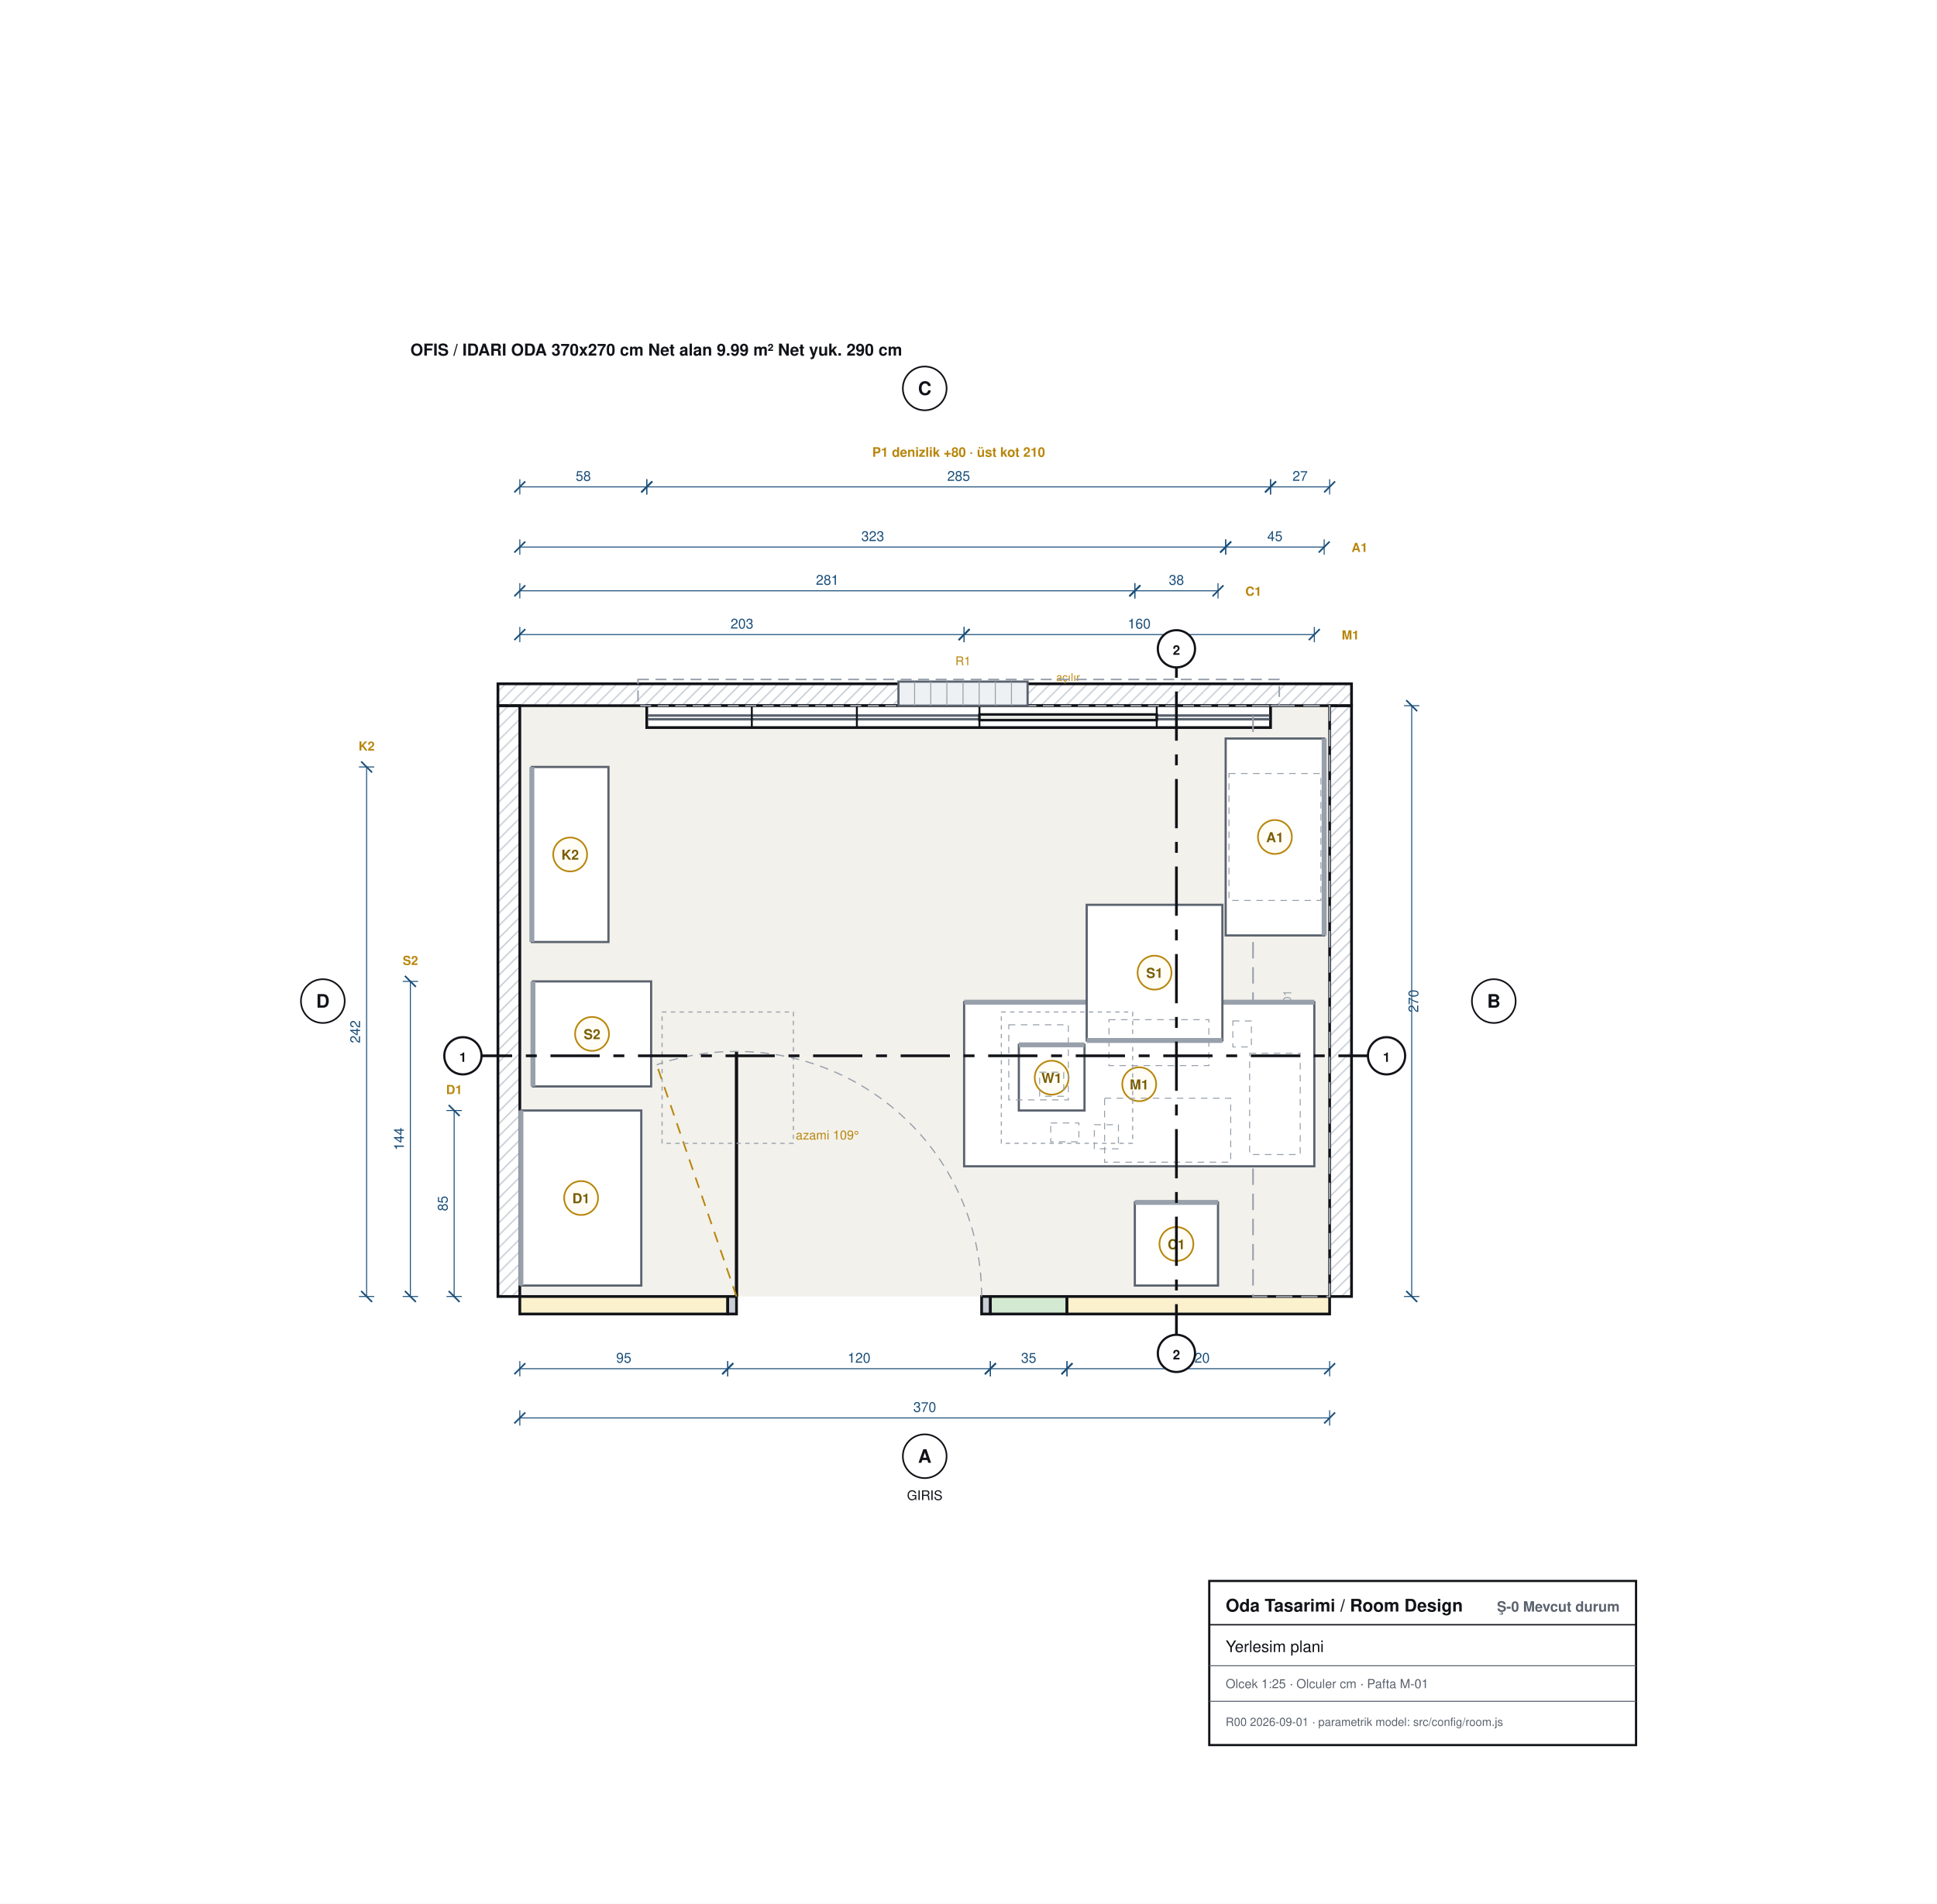
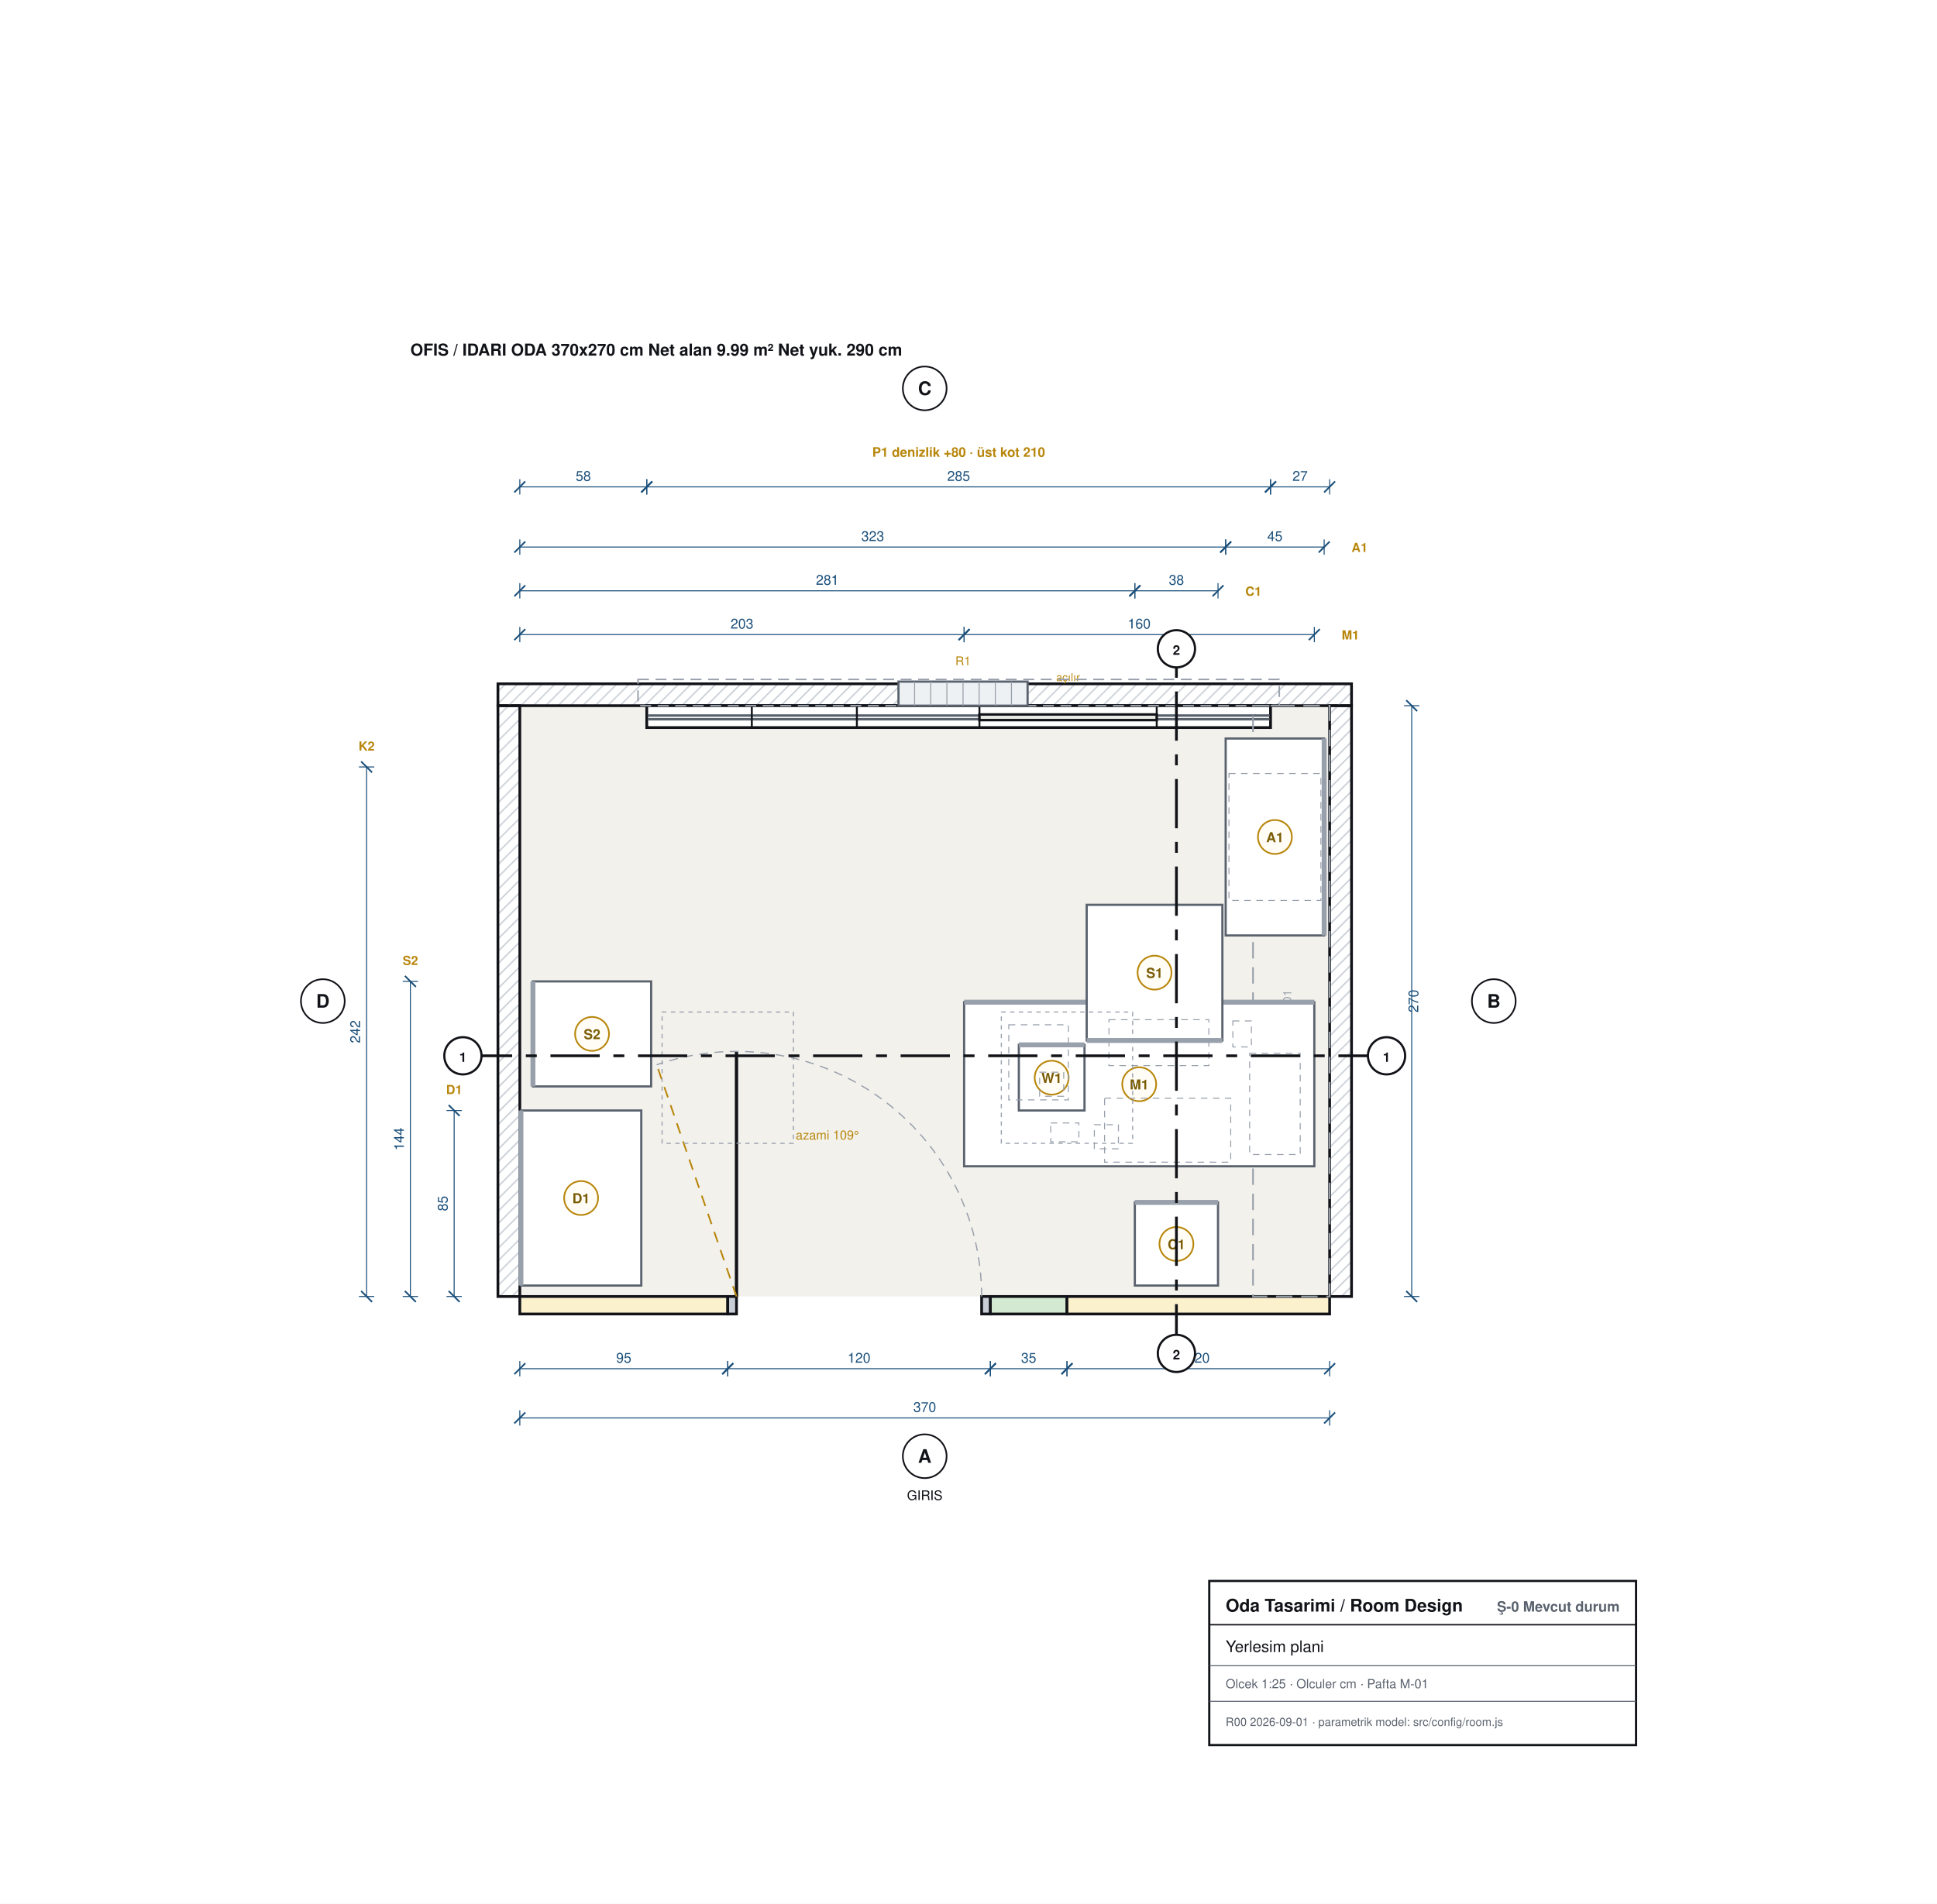
<svg xmlns="http://www.w3.org/2000/svg" width="354mm" height="348mm" viewBox="0 0 354 348" font-family="Helvetica,Arial,sans-serif">
  <rect width="354" height="348" fill="#ffffff" />
  <rect x="95.00" y="129.00" width="148.00" height="108.00" fill="#f3f1ec" stroke="none" stroke-width="0" />
  <defs>
    <pattern id="h" width="1.6" height="1.6" patternTransform="rotate(45)" patternUnits="userSpaceOnUse">
      <line x1="0" y1="0" x2="0" y2="1.6" stroke="#c9ced6" stroke-width="0.5" />
    </pattern>
  </defs>
  <rect x="91.00" y="129.00" width="4.00" height="108.00" fill="url(#h)" stroke="#111318" stroke-width="0.5" />
  <rect x="243.00" y="129.00" width="4.00" height="108.00" fill="url(#h)" stroke="#111318" stroke-width="0.5" />
  <rect x="91.00" y="125.00" width="156.00" height="4.00" fill="url(#h)" stroke="#111318" stroke-width="0.5" />
  <rect x="95.00" y="237.00" width="38.00" height="3.20" fill="#fcf1cd" stroke="#111318" stroke-width="0.5" />
  <rect x="133.00" y="237.00" width="1.60" height="3.20" fill="#c9ced6" stroke="#111318" stroke-width="0.5" />
  <rect x="179.40" y="237.00" width="1.60" height="3.20" fill="#c9ced6" stroke="#111318" stroke-width="0.5" />
  <line x1="134.60" y1="237.00" x2="134.60" y2="192.20" stroke="#111318" stroke-width="0.6" />
  <path d="M 179.40 237.00 A 44.80 44.80 0 0 0 120.01 194.64" fill="none" stroke="#98a0ab" stroke-width="0.22" stroke-dasharray="1.6 1.2" />
  <line x1="134.60" y1="237.00" x2="120.01" y2="194.64" stroke="#b8860b" stroke-width="0.3" stroke-dasharray="2 1.5" />
  <text x="151.20" y="208.30" font-size="2.3" fill="#b8860b" text-anchor="middle">azami 109°</text>
  <rect x="181.00" y="237.00" width="14.00" height="3.20" fill="#d4e9d1" stroke="#111318" stroke-width="0.5" />
  <rect x="195.00" y="237.00" width="48.00" height="3.20" fill="#fcf1cd" stroke="#111318" stroke-width="0.5" />
  <rect x="118.20" y="129.00" width="114.00" height="4.00" fill="#ffffff" stroke="#111318" stroke-width="0.5" />
  <line x1="118.20" y1="130.80" x2="232.20" y2="130.80" stroke="#5a626e" stroke-width="0.45" />
  <line x1="118.20" y1="131.48" x2="232.20" y2="131.48" stroke="#5a626e" stroke-width="0.45" />
  <line x1="118.20" y1="129.00" x2="118.20" y2="133.00" stroke="#111318" stroke-width="0.35" />
  <line x1="137.40" y1="129.00" x2="137.40" y2="133.00" stroke="#111318" stroke-width="0.35" />
  <line x1="156.60" y1="129.00" x2="156.60" y2="133.00" stroke="#111318" stroke-width="0.35" />
  <line x1="179.00" y1="129.00" x2="179.00" y2="133.00" stroke="#111318" stroke-width="0.35" />
  <rect x="179.00" y="130.60" width="32.40" height="1.04" fill="#e8e8e6" stroke="#111318" stroke-width="0.45" />
  <text x="195.20" y="124.50" font-size="2" fill="#b8860b" text-anchor="middle">açılır</text>
  <line x1="211.40" y1="129.00" x2="211.40" y2="133.00" stroke="#111318" stroke-width="0.35" />
  <line x1="232.20" y1="129.00" x2="232.20" y2="133.00" stroke="#111318" stroke-width="0.35" />
  <rect x="116.60" y="124.20" width="117.20" height="4.80" fill="none" stroke="#98a0ab" stroke-width="0.28" stroke-dasharray="2 1.2" />
  <line x1="95.00" y1="87.60" x2="95.00" y2="90.40" stroke="#1b4f7a" stroke-width="0.18" />
  <line x1="118.20" y1="87.60" x2="118.20" y2="90.40" stroke="#1b4f7a" stroke-width="0.18" />
  <line x1="95.00" y1="89.00" x2="118.20" y2="89.00" stroke="#1b4f7a" stroke-width="0.18" />
  <line x1="94.00" y1="90.00" x2="96.00" y2="88.00" stroke="#1b4f7a" stroke-width="0.3" />
  <line x1="117.20" y1="90.00" x2="119.20" y2="88.00" stroke="#1b4f7a" stroke-width="0.3" />
  <text x="106.60" y="87.90" font-size="2.5" fill="#1b4f7a" text-anchor="middle">58</text>
  <line x1="118.20" y1="87.60" x2="118.20" y2="90.40" stroke="#1b4f7a" stroke-width="0.18" />
  <line x1="232.20" y1="87.60" x2="232.20" y2="90.40" stroke="#1b4f7a" stroke-width="0.18" />
  <line x1="118.20" y1="89.00" x2="232.20" y2="89.00" stroke="#1b4f7a" stroke-width="0.18" />
  <line x1="117.20" y1="90.00" x2="119.20" y2="88.00" stroke="#1b4f7a" stroke-width="0.3" />
  <line x1="231.20" y1="90.00" x2="233.20" y2="88.00" stroke="#1b4f7a" stroke-width="0.3" />
  <text x="175.20" y="87.90" font-size="2.5" fill="#1b4f7a" text-anchor="middle">285</text>
  <line x1="232.20" y1="87.60" x2="232.20" y2="90.40" stroke="#1b4f7a" stroke-width="0.18" />
  <line x1="243.00" y1="87.60" x2="243.00" y2="90.40" stroke="#1b4f7a" stroke-width="0.18" />
  <line x1="232.20" y1="89.00" x2="243.00" y2="89.00" stroke="#1b4f7a" stroke-width="0.18" />
  <line x1="231.20" y1="90.00" x2="233.20" y2="88.00" stroke="#1b4f7a" stroke-width="0.3" />
  <line x1="242.00" y1="90.00" x2="244.00" y2="88.00" stroke="#1b4f7a" stroke-width="0.3" />
  <text x="237.60" y="87.90" font-size="2.5" fill="#1b4f7a" text-anchor="middle">27</text>
  <text x="175.20" y="83.50" font-size="2.4" fill="#b8860b" text-anchor="middle" font-weight="700">P1  denizlik +80  ·  üst kot 210</text>
  <rect x="164.20" y="124.60" width="23.60" height="4.40" fill="#eef1f3" stroke="#5a626e" stroke-width="0.4" />
  <line x1="167.15" y1="124.60" x2="167.15" y2="129.00" stroke="#98a0ab" stroke-width="0.18" />
  <line x1="170.10" y1="124.60" x2="170.10" y2="129.00" stroke="#98a0ab" stroke-width="0.18" />
  <line x1="173.05" y1="124.60" x2="173.05" y2="129.00" stroke="#98a0ab" stroke-width="0.18" />
  <line x1="176.00" y1="124.60" x2="176.00" y2="129.00" stroke="#98a0ab" stroke-width="0.18" />
  <line x1="178.95" y1="124.60" x2="178.95" y2="129.00" stroke="#98a0ab" stroke-width="0.18" />
  <line x1="181.90" y1="124.60" x2="181.90" y2="129.00" stroke="#98a0ab" stroke-width="0.18" />
  <line x1="184.85" y1="124.60" x2="184.85" y2="129.00" stroke="#98a0ab" stroke-width="0.18" />
  <text x="176.00" y="121.60" font-size="2.2" fill="#b8860b" text-anchor="middle">R1</text>
  <rect x="229.00" y="129.00" width="14.00" height="108.00" fill="none" stroke="#98a0ab" stroke-width="0.3" stroke-dasharray="3 1.6" />
  <text x="236.00" y="183.00" font-size="2.1" fill="#98a0ab" text-anchor="middle" transform="rotate(-90 236.00 183.00)">AD1</text>
  <rect x="176.20" y="183.20" width="64.00" height="30.00" fill="#ffffff" stroke="#5a626e" stroke-width="0.4" />
  <line x1="176.20" y1="183.20" x2="240.20" y2="183.20" stroke="#98a0ab" stroke-width="0.9" />
  <circle cx="208.20" cy="198.20" r="3.10" fill="#fffdf5" stroke="#b8860b" stroke-width="0.3" />
  <text x="208.20" y="199.15" font-size="2.5" fill="#7a5c05" text-anchor="middle" font-weight="700">M1</text>
  <rect x="95.20" y="203.00" width="22.00" height="32.00" fill="#ffffff" stroke="#5a626e" stroke-width="0.4" />
  <line x1="95.20" y1="203.00" x2="95.20" y2="235.00" stroke="#98a0ab" stroke-width="0.9" />
  <circle cx="106.20" cy="219.00" r="3.10" fill="#fffdf5" stroke="#b8860b" stroke-width="0.3" />
  <text x="106.20" y="219.95" font-size="2.5" fill="#7a5c05" text-anchor="middle" font-weight="700">D1</text>
-   <rect x="97.20" y="140.20" width="14.00" height="32.00" fill="#ffffff" stroke="#5a626e" stroke-width="0.4" />
-   <line x1="97.20" y1="140.20" x2="97.20" y2="172.20" stroke="#98a0ab" stroke-width="0.9" />
-   <circle cx="104.20" cy="156.20" r="3.10" fill="#fffdf5" stroke="#b8860b" stroke-width="0.3" />
-   <text x="104.20" y="157.15" font-size="2.5" fill="#7a5c05" text-anchor="middle" font-weight="700">K2</text>
  <rect x="198.60" y="165.40" width="24.80" height="24.80" fill="#ffffff" stroke="#5a626e" stroke-width="0.4" />
  <line x1="198.60" y1="190.20" x2="223.40" y2="190.20" stroke="#98a0ab" stroke-width="0.9" />
  <circle cx="211.00" cy="177.80" r="3.10" fill="#fffdf5" stroke="#b8860b" stroke-width="0.3" />
  <text x="211.00" y="178.75" font-size="2.5" fill="#7a5c05" text-anchor="middle" font-weight="700">S1</text>
  <rect x="97.40" y="179.40" width="21.60" height="19.20" fill="#ffffff" stroke="#5a626e" stroke-width="0.4" />
  <line x1="97.40" y1="179.40" x2="97.40" y2="198.60" stroke="#98a0ab" stroke-width="0.9" />
  <circle cx="108.20" cy="189.00" r="3.10" fill="#fffdf5" stroke="#b8860b" stroke-width="0.3" />
  <text x="108.20" y="189.95" font-size="2.5" fill="#7a5c05" text-anchor="middle" font-weight="700">S2</text>
  <rect x="224.00" y="135.00" width="18.00" height="36.00" fill="#ffffff" stroke="#5a626e" stroke-width="0.4" />
  <line x1="242.00" y1="135.00" x2="242.00" y2="171.00" stroke="#98a0ab" stroke-width="0.9" />
  <circle cx="233.00" cy="153.00" r="3.10" fill="#fffdf5" stroke="#b8860b" stroke-width="0.3" />
  <text x="233.00" y="153.95" font-size="2.5" fill="#7a5c05" text-anchor="middle" font-weight="700">A1</text>
  <rect x="207.40" y="219.80" width="15.20" height="15.20" fill="#ffffff" stroke="#5a626e" stroke-width="0.4" />
  <line x1="207.40" y1="219.80" x2="222.60" y2="219.80" stroke="#98a0ab" stroke-width="0.9" />
  <circle cx="215.00" cy="227.40" r="3.10" fill="#fffdf5" stroke="#b8860b" stroke-width="0.3" />
  <text x="215.00" y="228.35" font-size="2.5" fill="#7a5c05" text-anchor="middle" font-weight="700">C1</text>
  <rect x="186.20" y="191.00" width="12.00" height="12.00" fill="#ffffff" stroke="#5a626e" stroke-width="0.4" />
  <line x1="186.20" y1="191.00" x2="198.20" y2="191.00" stroke="#98a0ab" stroke-width="0.9" />
  <circle cx="192.20" cy="197.00" r="3.10" fill="#fffdf5" stroke="#b8860b" stroke-width="0.3" />
  <text x="192.20" y="197.95" font-size="2.5" fill="#7a5c05" text-anchor="middle" font-weight="700">W1</text>
  <rect x="201.87" y="200.75" width="23.05" height="11.70" fill="none" stroke="#98a0ab" stroke-width="0.18" stroke-dasharray="1.2 1" />
  <rect x="228.38" y="192.54" width="9.24" height="18.51" fill="none" stroke="#98a0ab" stroke-width="0.18" stroke-dasharray="1.2 1" />
  <rect x="202.67" y="186.40" width="18.26" height="8.39" fill="none" stroke="#98a0ab" stroke-width="0.18" stroke-dasharray="1.2 1" />
  <rect x="225.31" y="186.63" width="3.39" height="4.75" fill="none" stroke="#98a0ab" stroke-width="0.18" stroke-dasharray="1.2 1" />
  <rect x="184.36" y="187.33" width="10.89" height="13.73" fill="none" stroke="#98a0ab" stroke-width="0.18" stroke-dasharray="1.2 1" />
  <rect x="200.00" y="205.60" width="4.40" height="4.40" fill="none" stroke="#98a0ab" stroke-width="0.18" stroke-dasharray="1.2 1" />
  <rect x="192.03" y="205.28" width="5.14" height="3.44" fill="none" stroke="#98a0ab" stroke-width="0.18" stroke-dasharray="1.2 1" />
  <rect x="190.00" y="196.00" width="4.40" height="4.40" fill="none" stroke="#98a0ab" stroke-width="0.18" stroke-dasharray="1.2 1" />
  <rect x="224.60" y="141.40" width="16.80" height="23.20" fill="none" stroke="#98a0ab" stroke-width="0.18" stroke-dasharray="1.2 1" />
  <rect x="121.00" y="185.00" width="24.00" height="24.00" fill="none" stroke="#98a0ab" stroke-width="0.2" stroke-dasharray="0.8 0.8" />
  <rect x="183.00" y="185.00" width="24.00" height="24.00" fill="none" stroke="#98a0ab" stroke-width="0.2" stroke-dasharray="0.8 0.8" />
  <line x1="95.00" y1="248.80" x2="95.00" y2="251.60" stroke="#1b4f7a" stroke-width="0.18" />
  <line x1="133.00" y1="248.80" x2="133.00" y2="251.60" stroke="#1b4f7a" stroke-width="0.18" />
  <line x1="95.00" y1="250.20" x2="133.00" y2="250.20" stroke="#1b4f7a" stroke-width="0.18" />
  <line x1="94.00" y1="251.20" x2="96.00" y2="249.20" stroke="#1b4f7a" stroke-width="0.3" />
  <line x1="132.00" y1="251.20" x2="134.00" y2="249.20" stroke="#1b4f7a" stroke-width="0.3" />
  <text x="114.00" y="249.10" font-size="2.5" fill="#1b4f7a" text-anchor="middle">95</text>
  <line x1="133.00" y1="248.80" x2="133.00" y2="251.60" stroke="#1b4f7a" stroke-width="0.18" />
  <line x1="181.00" y1="248.80" x2="181.00" y2="251.60" stroke="#1b4f7a" stroke-width="0.18" />
  <line x1="133.00" y1="250.20" x2="181.00" y2="250.20" stroke="#1b4f7a" stroke-width="0.18" />
  <line x1="132.00" y1="251.20" x2="134.00" y2="249.20" stroke="#1b4f7a" stroke-width="0.3" />
  <line x1="180.00" y1="251.20" x2="182.00" y2="249.20" stroke="#1b4f7a" stroke-width="0.3" />
  <text x="157.00" y="249.10" font-size="2.5" fill="#1b4f7a" text-anchor="middle">120</text>
  <line x1="181.00" y1="248.80" x2="181.00" y2="251.60" stroke="#1b4f7a" stroke-width="0.18" />
  <line x1="195.00" y1="248.80" x2="195.00" y2="251.60" stroke="#1b4f7a" stroke-width="0.18" />
  <line x1="181.00" y1="250.20" x2="195.00" y2="250.20" stroke="#1b4f7a" stroke-width="0.18" />
  <line x1="180.00" y1="251.20" x2="182.00" y2="249.20" stroke="#1b4f7a" stroke-width="0.3" />
  <line x1="194.00" y1="251.20" x2="196.00" y2="249.20" stroke="#1b4f7a" stroke-width="0.3" />
  <text x="188.00" y="249.10" font-size="2.5" fill="#1b4f7a" text-anchor="middle">35</text>
  <line x1="195.00" y1="248.80" x2="195.00" y2="251.60" stroke="#1b4f7a" stroke-width="0.18" />
  <line x1="243.00" y1="248.80" x2="243.00" y2="251.60" stroke="#1b4f7a" stroke-width="0.18" />
  <line x1="195.00" y1="250.20" x2="243.00" y2="250.20" stroke="#1b4f7a" stroke-width="0.18" />
  <line x1="194.00" y1="251.20" x2="196.00" y2="249.20" stroke="#1b4f7a" stroke-width="0.3" />
  <line x1="242.00" y1="251.20" x2="244.00" y2="249.20" stroke="#1b4f7a" stroke-width="0.3" />
  <text x="219.00" y="249.10" font-size="2.5" fill="#1b4f7a" text-anchor="middle">120</text>
  <line x1="95.00" y1="257.80" x2="95.00" y2="260.60" stroke="#1b4f7a" stroke-width="0.18" />
  <line x1="243.00" y1="257.80" x2="243.00" y2="260.60" stroke="#1b4f7a" stroke-width="0.18" />
  <line x1="95.00" y1="259.20" x2="243.00" y2="259.20" stroke="#1b4f7a" stroke-width="0.18" />
  <line x1="94.00" y1="260.20" x2="96.00" y2="258.20" stroke="#1b4f7a" stroke-width="0.3" />
  <line x1="242.00" y1="260.20" x2="244.00" y2="258.20" stroke="#1b4f7a" stroke-width="0.3" />
  <text x="169.00" y="258.10" font-size="2.5" fill="#1b4f7a" text-anchor="middle">370</text>
  <line x1="259.40" y1="129.00" x2="256.60" y2="129.00" stroke="#1b4f7a" stroke-width="0.18" />
  <line x1="259.40" y1="237.00" x2="256.60" y2="237.00" stroke="#1b4f7a" stroke-width="0.18" />
  <line x1="258.00" y1="129.00" x2="258.00" y2="237.00" stroke="#1b4f7a" stroke-width="0.18" />
  <line x1="257.00" y1="128.00" x2="259.00" y2="130.00" stroke="#1b4f7a" stroke-width="0.3" />
  <line x1="257.00" y1="236.00" x2="259.00" y2="238.00" stroke="#1b4f7a" stroke-width="0.3" />
  <text x="259.20" y="183.00" font-size="2.5" fill="#1b4f7a" text-anchor="middle" transform="rotate(-90 259.20 183.00)">270</text>
  <line x1="95.00" y1="114.60" x2="95.00" y2="117.40" stroke="#1b4f7a" stroke-width="0.18" />
  <line x1="176.20" y1="114.60" x2="176.20" y2="117.40" stroke="#1b4f7a" stroke-width="0.18" />
  <line x1="95.00" y1="116.00" x2="176.20" y2="116.00" stroke="#1b4f7a" stroke-width="0.18" />
  <line x1="94.00" y1="117.00" x2="96.00" y2="115.00" stroke="#1b4f7a" stroke-width="0.3" />
  <line x1="175.20" y1="117.00" x2="177.20" y2="115.00" stroke="#1b4f7a" stroke-width="0.3" />
  <text x="135.60" y="114.90" font-size="2.5" fill="#1b4f7a" text-anchor="middle">203</text>
  <line x1="176.20" y1="114.60" x2="176.20" y2="117.40" stroke="#1b4f7a" stroke-width="0.18" />
  <line x1="240.20" y1="114.60" x2="240.20" y2="117.40" stroke="#1b4f7a" stroke-width="0.18" />
  <line x1="176.20" y1="116.00" x2="240.20" y2="116.00" stroke="#1b4f7a" stroke-width="0.18" />
  <line x1="175.20" y1="117.00" x2="177.20" y2="115.00" stroke="#1b4f7a" stroke-width="0.3" />
  <line x1="239.20" y1="117.00" x2="241.20" y2="115.00" stroke="#1b4f7a" stroke-width="0.3" />
  <text x="208.20" y="114.90" font-size="2.5" fill="#1b4f7a" text-anchor="middle">160</text>
  <text x="245.20" y="116.90" font-size="2.3" fill="#b8860b" text-anchor="start" font-weight="700">M1</text>
  <line x1="95.00" y1="106.60" x2="95.00" y2="109.40" stroke="#1b4f7a" stroke-width="0.18" />
  <line x1="207.40" y1="106.60" x2="207.40" y2="109.40" stroke="#1b4f7a" stroke-width="0.18" />
  <line x1="95.00" y1="108.00" x2="207.40" y2="108.00" stroke="#1b4f7a" stroke-width="0.18" />
  <line x1="94.00" y1="109.00" x2="96.00" y2="107.00" stroke="#1b4f7a" stroke-width="0.3" />
  <line x1="206.40" y1="109.00" x2="208.40" y2="107.00" stroke="#1b4f7a" stroke-width="0.3" />
  <text x="151.20" y="106.90" font-size="2.5" fill="#1b4f7a" text-anchor="middle">281</text>
  <line x1="207.40" y1="106.60" x2="207.40" y2="109.40" stroke="#1b4f7a" stroke-width="0.18" />
  <line x1="222.60" y1="106.60" x2="222.60" y2="109.40" stroke="#1b4f7a" stroke-width="0.18" />
  <line x1="207.40" y1="108.00" x2="222.60" y2="108.00" stroke="#1b4f7a" stroke-width="0.18" />
  <line x1="206.40" y1="109.00" x2="208.40" y2="107.00" stroke="#1b4f7a" stroke-width="0.3" />
  <line x1="221.60" y1="109.00" x2="223.60" y2="107.00" stroke="#1b4f7a" stroke-width="0.3" />
  <text x="215.00" y="106.90" font-size="2.5" fill="#1b4f7a" text-anchor="middle">38</text>
  <text x="227.60" y="108.90" font-size="2.3" fill="#b8860b" text-anchor="start" font-weight="700">C1</text>
  <line x1="95.00" y1="98.60" x2="95.00" y2="101.40" stroke="#1b4f7a" stroke-width="0.18" />
  <line x1="224.00" y1="98.60" x2="224.00" y2="101.40" stroke="#1b4f7a" stroke-width="0.18" />
  <line x1="95.00" y1="100.00" x2="224.00" y2="100.00" stroke="#1b4f7a" stroke-width="0.18" />
  <line x1="94.00" y1="101.00" x2="96.00" y2="99.00" stroke="#1b4f7a" stroke-width="0.3" />
  <line x1="223.00" y1="101.00" x2="225.00" y2="99.00" stroke="#1b4f7a" stroke-width="0.3" />
  <text x="159.50" y="98.90" font-size="2.5" fill="#1b4f7a" text-anchor="middle">323</text>
  <line x1="224.00" y1="98.60" x2="224.00" y2="101.40" stroke="#1b4f7a" stroke-width="0.18" />
  <line x1="242.00" y1="98.60" x2="242.00" y2="101.40" stroke="#1b4f7a" stroke-width="0.18" />
  <line x1="224.00" y1="100.00" x2="242.00" y2="100.00" stroke="#1b4f7a" stroke-width="0.18" />
  <line x1="223.00" y1="101.00" x2="225.00" y2="99.00" stroke="#1b4f7a" stroke-width="0.3" />
  <line x1="241.00" y1="101.00" x2="243.00" y2="99.00" stroke="#1b4f7a" stroke-width="0.3" />
  <text x="233.00" y="98.90" font-size="2.5" fill="#1b4f7a" text-anchor="middle">45</text>
  <text x="247.00" y="100.90" font-size="2.3" fill="#b8860b" text-anchor="start" font-weight="700">A1</text>
  <line x1="81.60" y1="203.00" x2="84.40" y2="203.00" stroke="#1b4f7a" stroke-width="0.18" />
  <line x1="81.60" y1="237.00" x2="84.40" y2="237.00" stroke="#1b4f7a" stroke-width="0.18" />
  <line x1="83.00" y1="203.00" x2="83.00" y2="237.00" stroke="#1b4f7a" stroke-width="0.18" />
  <line x1="82.00" y1="202.00" x2="84.00" y2="204.00" stroke="#1b4f7a" stroke-width="0.3" />
  <line x1="82.00" y1="236.00" x2="84.00" y2="238.00" stroke="#1b4f7a" stroke-width="0.3" />
  <text x="81.80" y="220.00" font-size="2.5" fill="#1b4f7a" text-anchor="middle" transform="rotate(-90 81.80 220.00)">85</text>
  <text x="83.00" y="200.00" font-size="2.3" fill="#b8860b" text-anchor="middle" font-weight="700">D1</text>
  <line x1="73.60" y1="179.40" x2="76.40" y2="179.40" stroke="#1b4f7a" stroke-width="0.18" />
  <line x1="73.60" y1="237.00" x2="76.40" y2="237.00" stroke="#1b4f7a" stroke-width="0.18" />
  <line x1="75.00" y1="179.40" x2="75.00" y2="237.00" stroke="#1b4f7a" stroke-width="0.18" />
  <line x1="74.00" y1="178.40" x2="76.00" y2="180.40" stroke="#1b4f7a" stroke-width="0.3" />
  <line x1="74.00" y1="236.00" x2="76.00" y2="238.00" stroke="#1b4f7a" stroke-width="0.3" />
  <text x="73.80" y="208.20" font-size="2.5" fill="#1b4f7a" text-anchor="middle" transform="rotate(-90 73.80 208.20)">144</text>
  <text x="75.00" y="176.40" font-size="2.3" fill="#b8860b" text-anchor="middle" font-weight="700">S2</text>
  <line x1="65.60" y1="140.20" x2="68.40" y2="140.20" stroke="#1b4f7a" stroke-width="0.18" />
  <line x1="65.60" y1="237.00" x2="68.40" y2="237.00" stroke="#1b4f7a" stroke-width="0.18" />
  <line x1="67.00" y1="140.20" x2="67.00" y2="237.00" stroke="#1b4f7a" stroke-width="0.18" />
  <line x1="66.00" y1="139.20" x2="68.00" y2="141.20" stroke="#1b4f7a" stroke-width="0.3" />
  <line x1="66.00" y1="236.00" x2="68.00" y2="238.00" stroke="#1b4f7a" stroke-width="0.3" />
  <text x="65.80" y="188.60" font-size="2.5" fill="#1b4f7a" text-anchor="middle" transform="rotate(-90 65.80 188.60)">242</text>
  <text x="67.00" y="137.20" font-size="2.3" fill="#b8860b" text-anchor="middle" font-weight="700">K2</text>
  <line x1="84.60" y1="193.00" x2="253.40" y2="193.00" stroke="#111318" stroke-width="0.5" stroke-dasharray="9 2.5 2 2.5" />
  <circle cx="84.60" cy="193.00" r="3.40" fill="#fff" stroke="#111318" stroke-width="0.4" />
  <text x="84.60" y="194.10" font-size="2.4" fill="#111318" text-anchor="middle" font-weight="700">1</text>
  <circle cx="253.40" cy="193.00" r="3.40" fill="#fff" stroke="#111318" stroke-width="0.4" />
  <text x="253.40" y="194.10" font-size="2.4" fill="#111318" text-anchor="middle" font-weight="700">1</text>
  <line x1="215.00" y1="247.40" x2="215.00" y2="118.60" stroke="#111318" stroke-width="0.5" stroke-dasharray="9 2.5 2 2.5" />
  <circle cx="215.00" cy="247.40" r="3.40" fill="#fff" stroke="#111318" stroke-width="0.4" />
  <text x="215.00" y="248.50" font-size="2.4" fill="#111318" text-anchor="middle" font-weight="700">2</text>
  <circle cx="215.00" cy="118.60" r="3.40" fill="#fff" stroke="#111318" stroke-width="0.4" />
  <text x="215.00" y="119.70" font-size="2.4" fill="#111318" text-anchor="middle" font-weight="700">2</text>
  <circle cx="169.00" cy="266.20" r="4.00" fill="#fff" stroke="#111318" stroke-width="0.3" />
  <text x="169.00" y="267.40" font-size="3.4" fill="#111318" text-anchor="middle" font-weight="700">A</text>
  <circle cx="273.00" cy="183.00" r="4.00" fill="#fff" stroke="#111318" stroke-width="0.3" />
  <text x="273.00" y="184.20" font-size="3.4" fill="#111318" text-anchor="middle" font-weight="700">B</text>
  <circle cx="169.00" cy="71.00" r="4.00" fill="#fff" stroke="#111318" stroke-width="0.3" />
  <text x="169.00" y="72.20" font-size="3.4" fill="#111318" text-anchor="middle" font-weight="700">C</text>
  <circle cx="59.00" cy="183.00" r="4.00" fill="#fff" stroke="#111318" stroke-width="0.3" />
  <text x="59.00" y="184.20" font-size="3.4" fill="#111318" text-anchor="middle" font-weight="700">D</text>
  <text x="169.00" y="274.20" font-size="2.4" fill="#111318" text-anchor="middle">GIRIS</text>
  <text x="75.00" y="65.00" font-size="3" fill="#111318" text-anchor="start" font-weight="700">OFIS / IDARI ODA   370x270 cm   Net alan 9.99 m²   Net yuk. 290 cm</text>
  <rect x="221.00" y="289.00" width="78.00" height="30.00" fill="#ffffff" stroke="#111318" stroke-width="0.4" />
  <line x1="221.00" y1="297.00" x2="299.00" y2="297.00" stroke="#111318" stroke-width="0.25" />
  <line x1="221.00" y1="304.50" x2="299.00" y2="304.50" stroke="#5a626e" stroke-width="0.18" />
  <line x1="221.00" y1="311.00" x2="299.00" y2="311.00" stroke="#5a626e" stroke-width="0.18" />
  <text x="224.00" y="294.60" font-size="3.2" fill="#111318" text-anchor="start" font-weight="700">Oda Tasarimi / Room Design</text>
  <text x="224.00" y="302.00" font-size="2.9" fill="#111318" text-anchor="start">Yerlesim plani</text>
  <text x="224.00" y="308.60" font-size="2.3" fill="#5a626e" text-anchor="start">Olcek 1:25  ·  Olculer cm  ·  Pafta M-01</text>
  <text x="296.00" y="294.60" font-size="2.6" fill="#5a626e" text-anchor="end" font-weight="700">Ş-0 Mevcut durum</text>
  <text x="224.00" y="315.50" font-size="2.1" fill="#5a626e" text-anchor="start">R00  2026-09-01  ·  parametrik model: src/config/room.js</text>
</svg>
